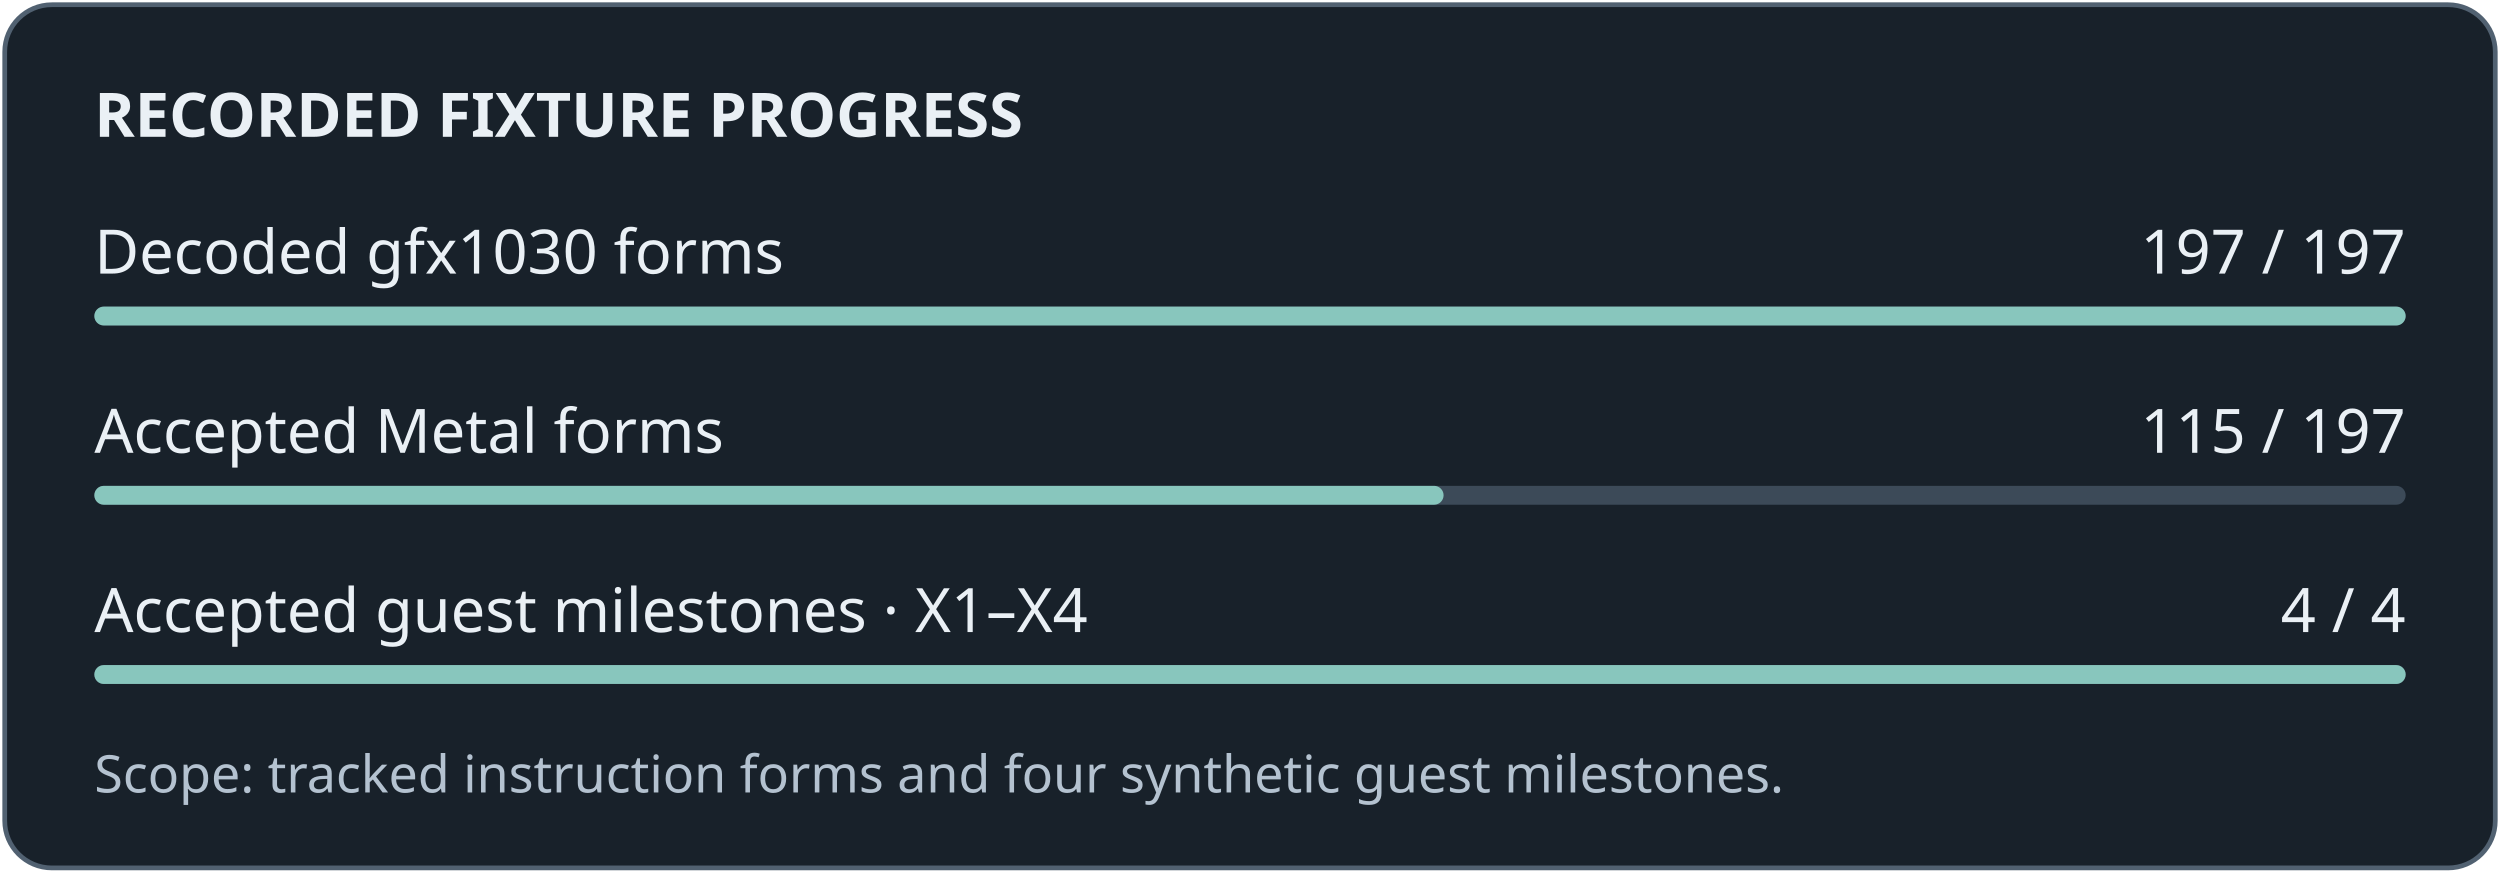
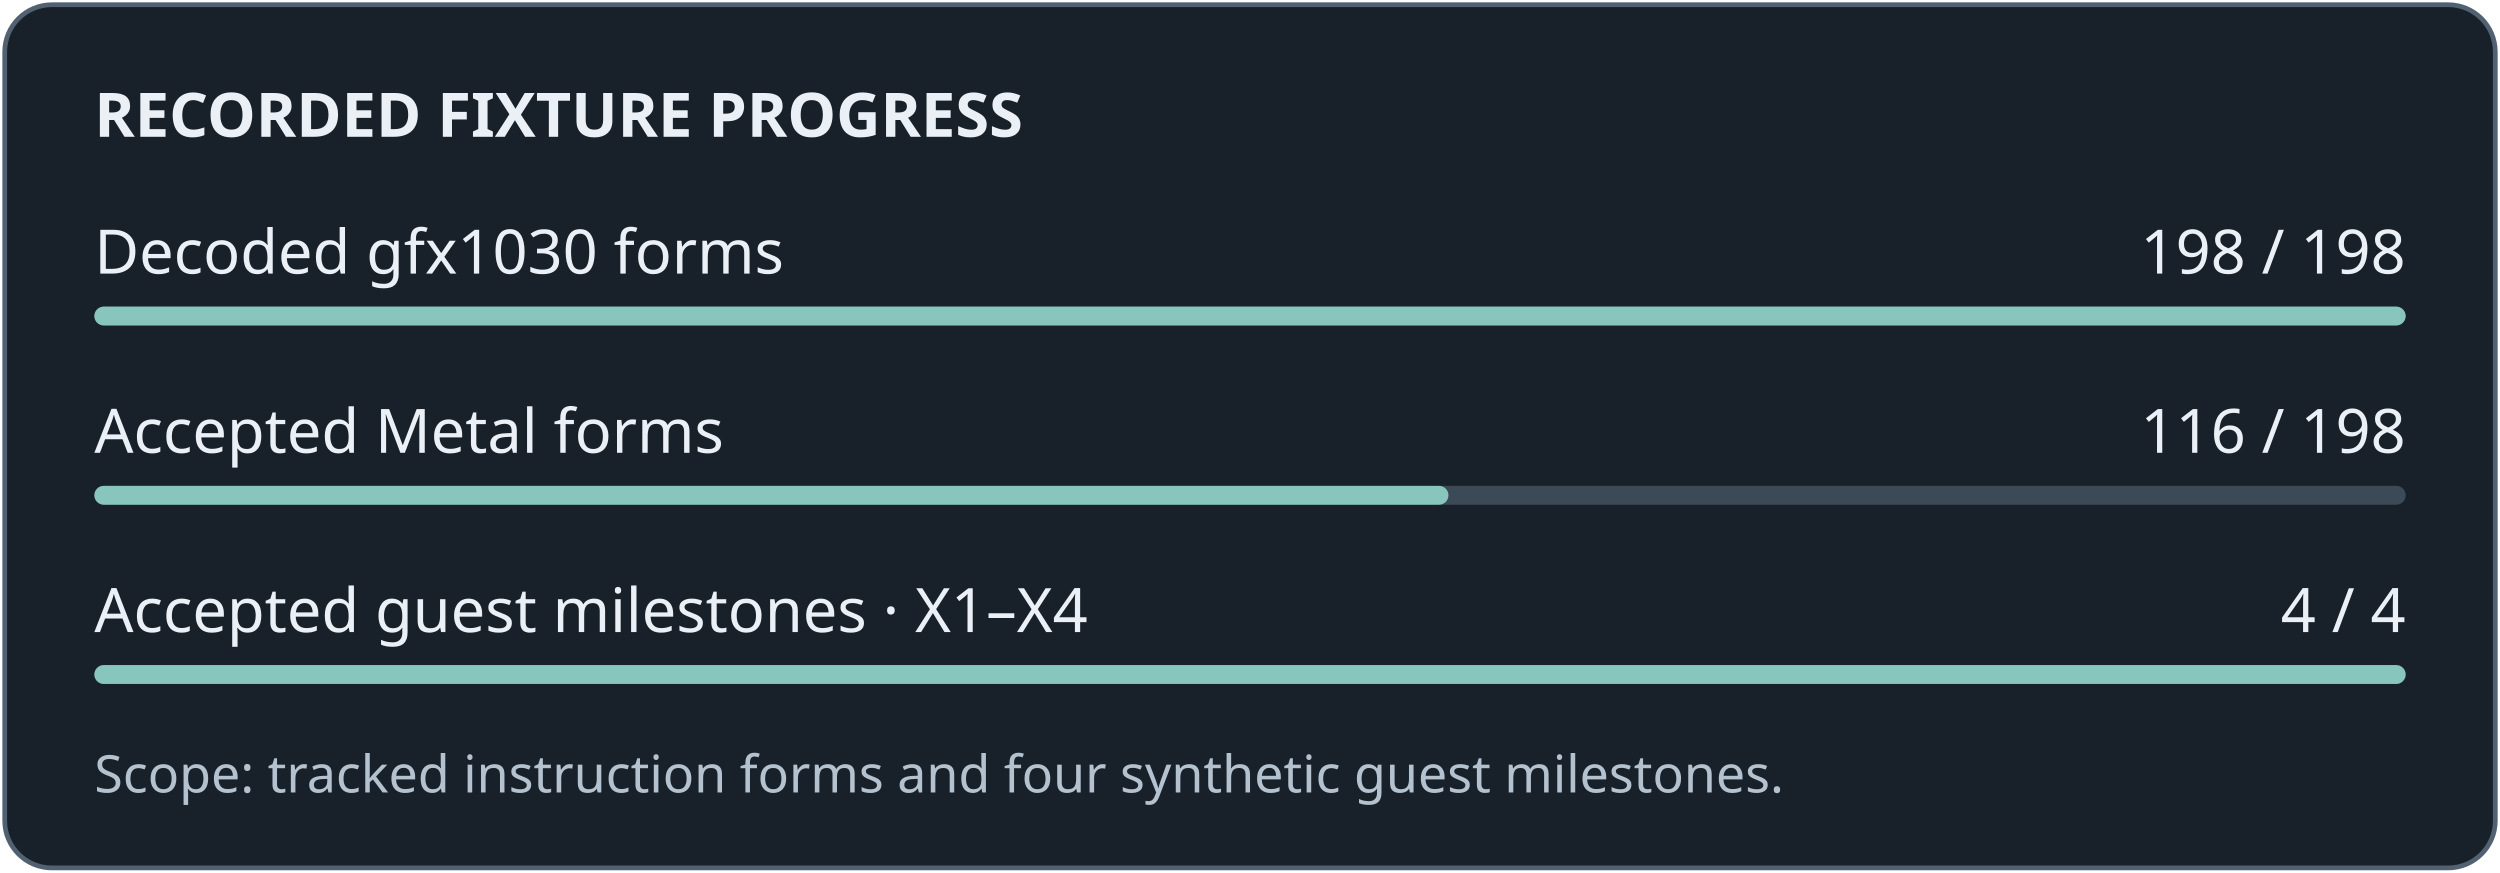
<svg xmlns="http://www.w3.org/2000/svg" width="530" height="185" viewBox="0 0 530 185" role="img" aria-labelledby="title description">
  <rect x="1" y="1" width="528" height="183" rx="10" fill="#18212a" stroke="#516171" />
  <g font-family="system-ui,sans-serif" fill="#eaf0f5">
    <text x="20" y="29" font-size="13" font-weight="700">RECORDED FIXTURE PROGRESS</text>
    <text x="20" y="58" font-size="13">Decoded gfx1030 forms</text>
-     <text x="510" y="58" font-size="13" text-anchor="end">197 / 197</text>
+     <text x="510" y="58" font-size="13" text-anchor="end">198 / 198</text>
    <rect x="20" y="65" width="490" height="4" rx="2" fill="#3c4a58" />
    <rect x="20" y="65" width="490.00" height="4" rx="2" fill="#88c6bd" />
    <text x="20" y="96" font-size="13">Accepted Metal forms</text>
-     <text x="510" y="96" font-size="13" text-anchor="end">115 / 197</text>
+     <text x="510" y="96" font-size="13" text-anchor="end">116 / 198</text>
    <rect x="20" y="103" width="490" height="4" rx="2" fill="#3c4a58" />
-     <rect x="20" y="103" width="286.04" height="4" rx="2" fill="#88c6bd" />
+     <rect x="20" y="103" width="287.07" height="4" rx="2" fill="#88c6bd" />
    <text x="20" y="134" font-size="13">Accepted guest milestones · X1–X4</text>
    <text x="510" y="134" font-size="13" text-anchor="end">4 / 4</text>
    <rect x="20" y="141" width="490" height="4" rx="2" fill="#3c4a58" />
    <rect x="20" y="141" width="490.00" height="4" rx="2" fill="#88c6bd" />
    <text x="20" y="168" font-size="11" fill="#b4c2d0">Scope: tracked instruction forms and four synthetic guest milestones.</text>
  </g>
</svg>
